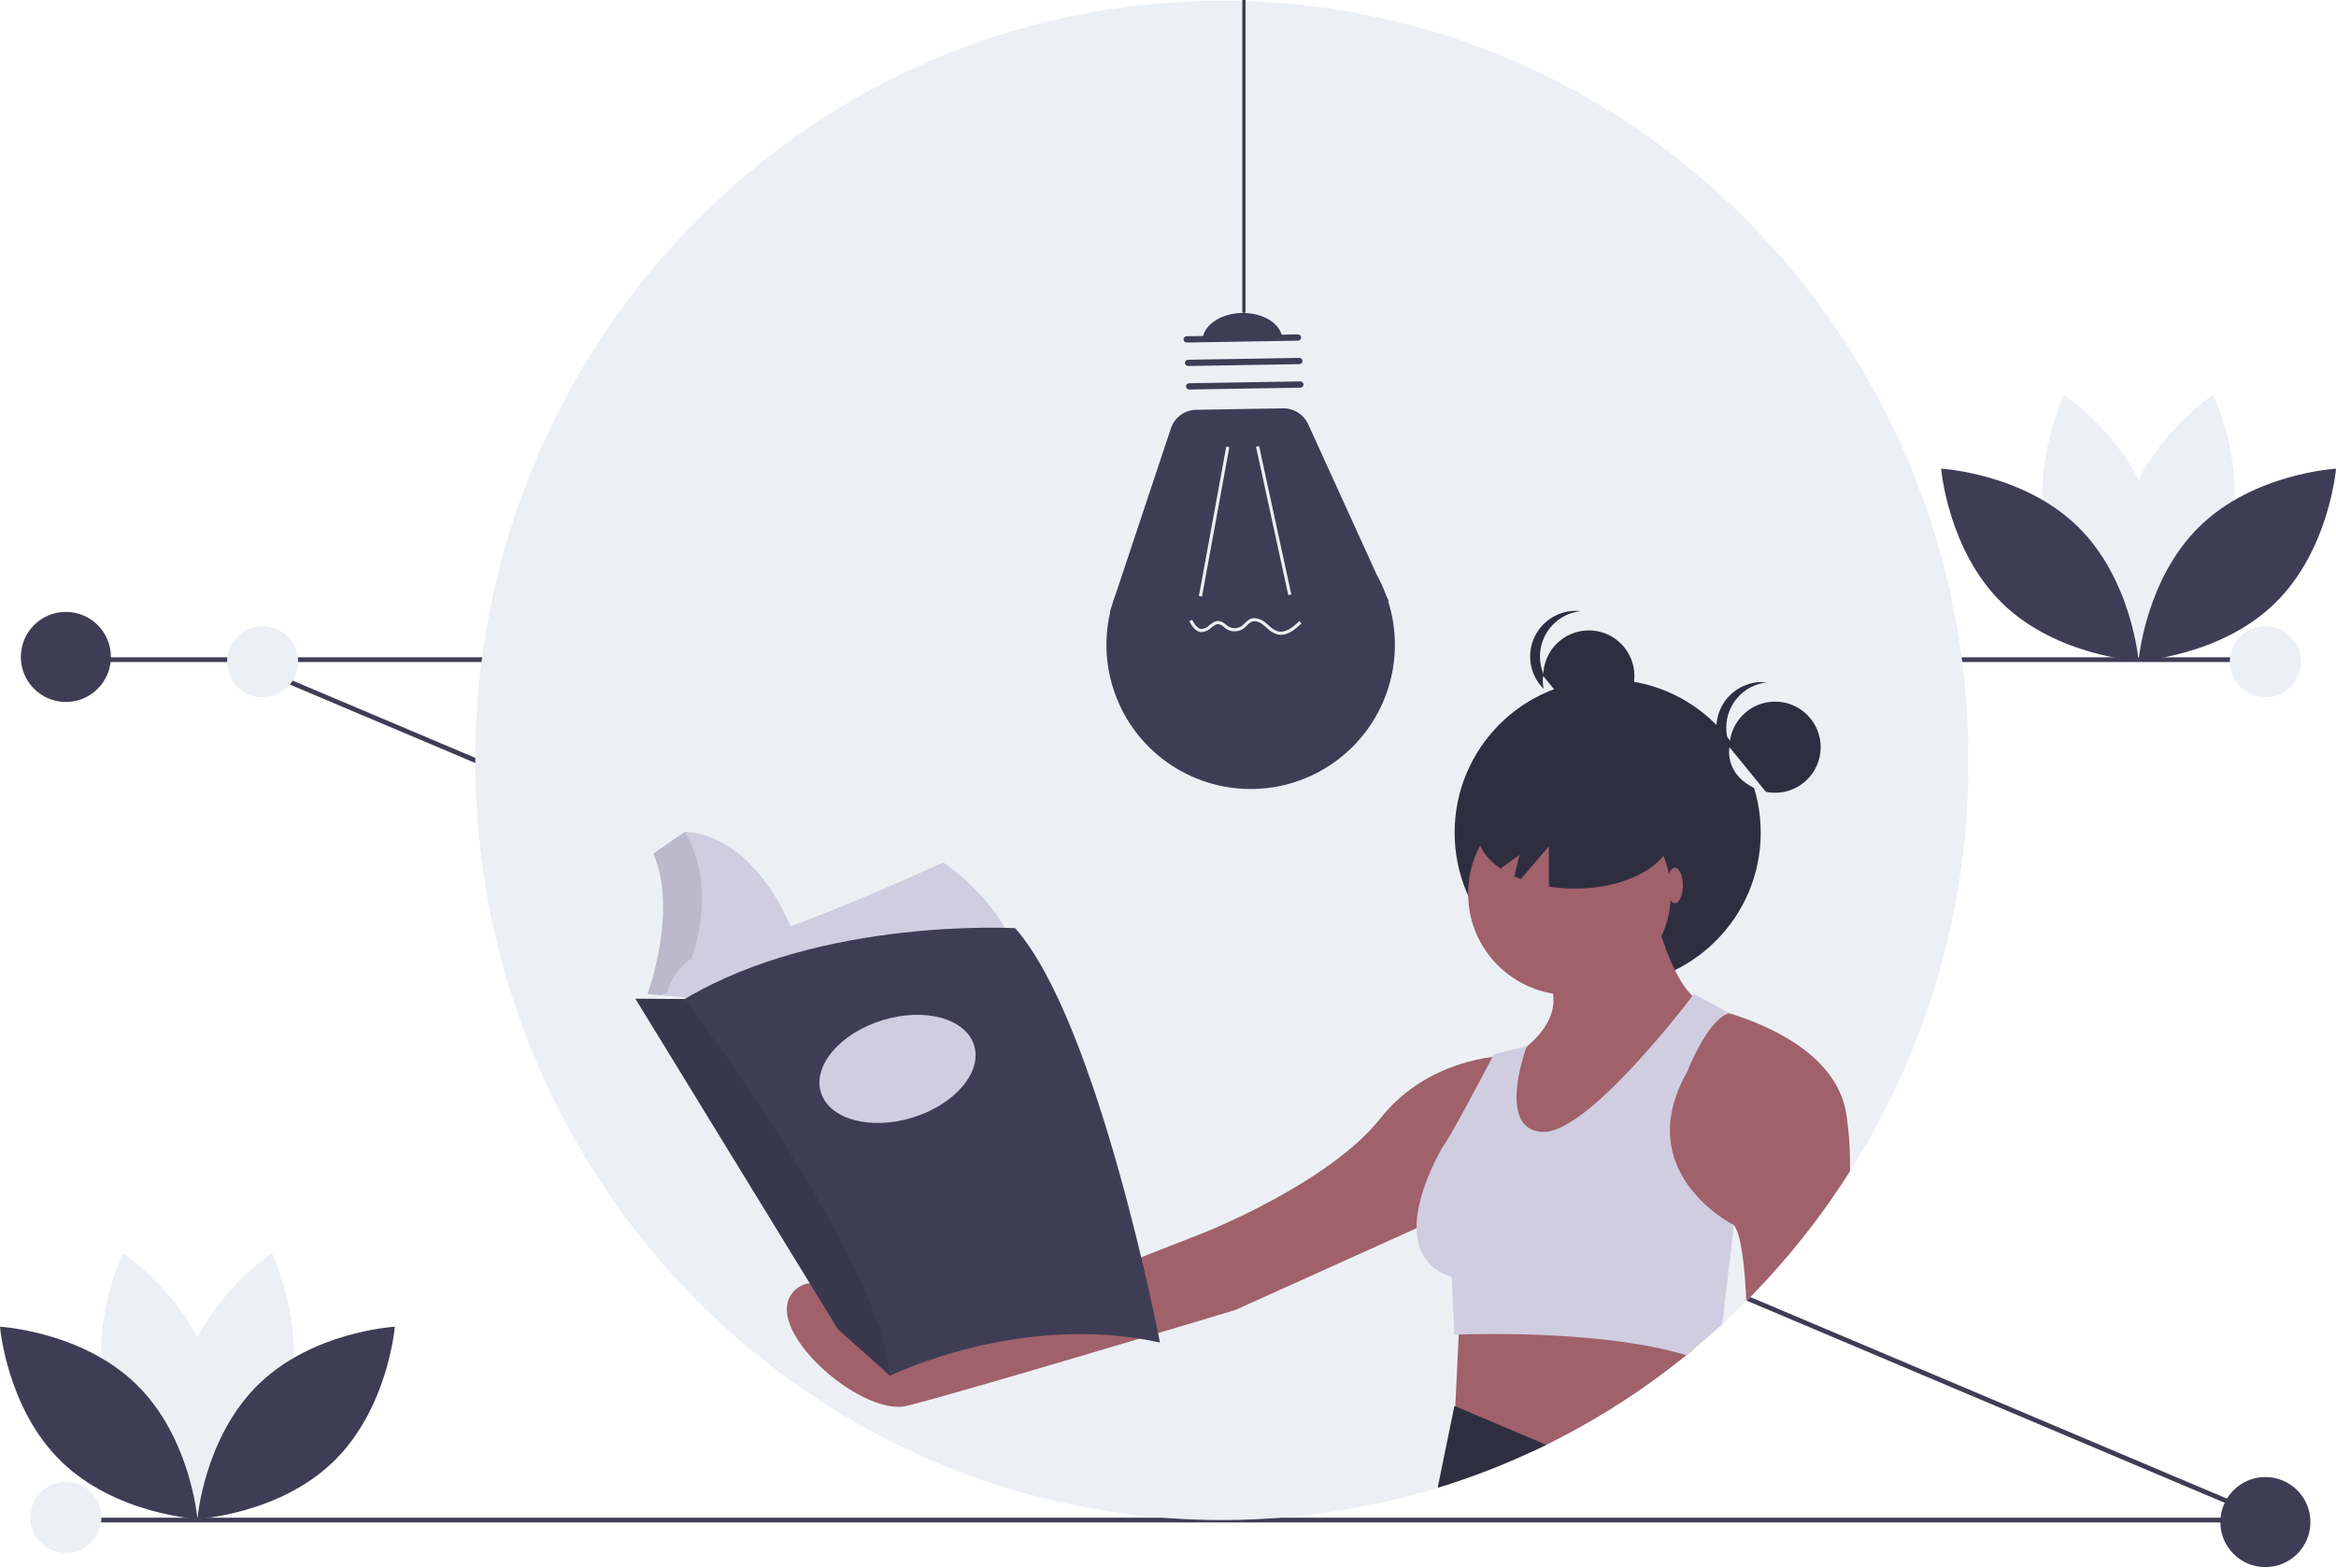
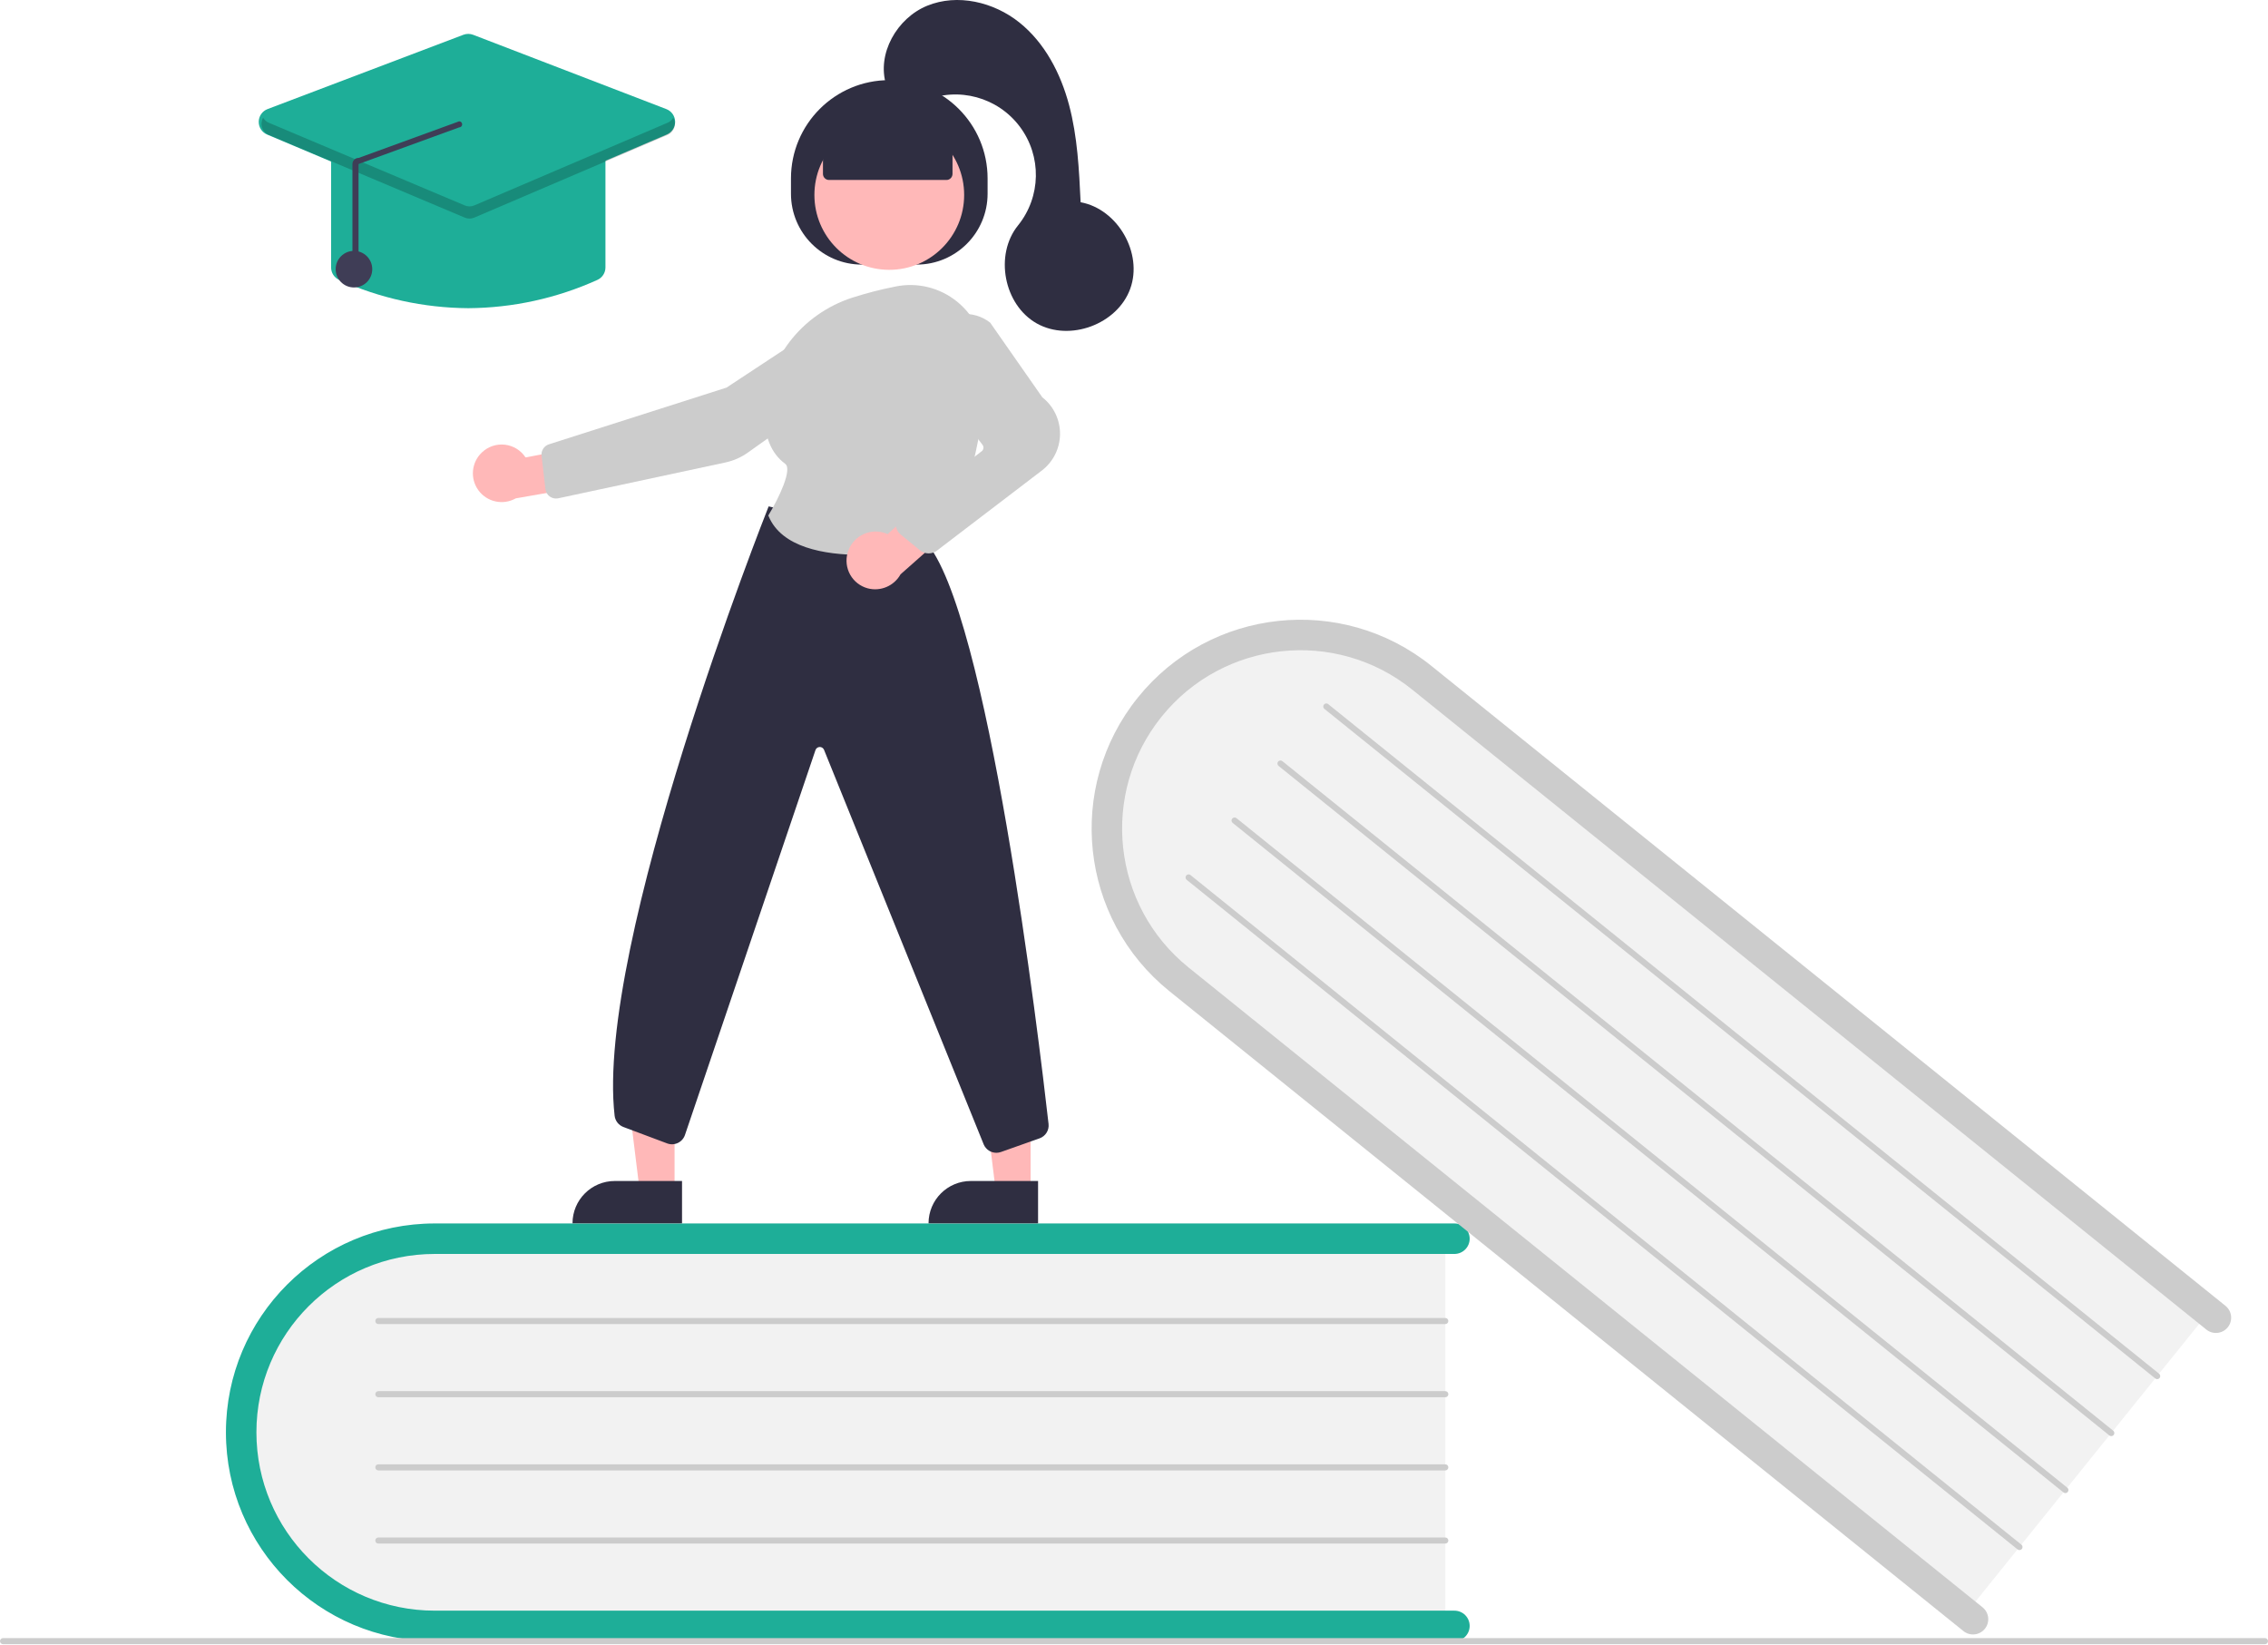
- <svg xmlns="http://www.w3.org/2000/svg" id="currentIllo" data-name="Layer 1" width="985.587" height="661.152" viewBox="0 0 985.587 661.152" class="injected-svg DownloadModal__ImageFile-sc-p17csy-5 iIfSkb grid_media">
-   <rect x="27.525" y="640.305" width="929" height="2" fill="#3f3d56" />
-   <rect x="634.231" y="123.652" width="2" height="929" transform="translate(-261.0931 815.3039) rotate(-67.07803)" fill="#3f3d56" />
-   <rect x="27.525" y="277.305" width="929" height="2" fill="#3f3d56" />
-   <path d="M937.731,449.652a322.068,322.068,0,0,1-93.73,228.11q-4.935,4.965-10.09,9.7-6.21,5.73-12.74,11.11c-.83.69-1.66,1.37-2.5,2.04a313.731,313.731,0,0,1-55.56,36.03c-1.17.59-2.34,1.18-3.52,1.76-1.87.92-3.76,1.82-5.65,2.7a311.18,311.18,0,0,1-223.25,15.15c-129.07-40.06-222.96-162.17-222.96-306.6,0-177.01,141.03-320.5,315-320.5S937.731,272.642,937.731,449.652Z" transform="translate(-107.2066 -128.8475)" fill="#ecf0f4" />
-   <path d="M692.866,382.419l.25-.01-.987-2.166a60.492,60.492,0,0,0-4.049-8.891L659.145,307.822a11.443,11.443,0,0,0-10.604-6.698l-36.644.61a11.443,11.443,0,0,0-10.666,7.826l-23.036,69.188a60.396,60.396,0,0,0-1.971,5.918l-.782,2.349.184-.007a60.852,60.852,0,1,0,117.24-4.589Z" transform="translate(-107.2066 -128.8475)" fill="#3f3d56" />
-   <rect x="587.42" y="348.245" width="64.08" height="1.323" transform="translate(57.5742 766.6238) rotate(-79.63351)" fill="#ecf0f4" />
-   <rect x="643.929" y="316.448" width="1.323" height="64.08" transform="translate(-166.5223 16.03118) rotate(-12.26435)" fill="#ecf0f4" />
-   <path d="M607.904,270.709l46.955-.782a1.323,1.323,0,0,1,.044,2.645l-46.955.782a1.323,1.323,0,1,1-.044-2.645Z" transform="translate(-107.2066 -128.8475)" fill="#3f3d56" />
-   <path d="M608.4,280.624l46.955-.782a1.323,1.323,0,1,1,.044,2.645l-46.955.782a1.323,1.323,0,0,1-.044-2.645Z" transform="translate(-107.2066 -128.8475)" fill="#3f3d56" />
-   <path d="M608.896,290.538l46.955-.782a1.323,1.323,0,0,1,.044,2.645l-46.955.782a1.323,1.323,0,0,1-.044-2.645Z" transform="translate(-107.2066 -128.8475)" fill="#3f3d56" />
-   <path d="M631.224,260.884c-9.314.155-16.778,5.472-16.671,11.875l33.728-.562C648.175,265.793,640.538,260.728,631.224,260.884Z" transform="translate(-107.2066 -128.8475)" fill="#3f3d56" />
-   <path d="M636.414,389.614a8.149,8.149,0,0,1,4.946,2.113c.348.289.691.592,1.035.896a10.33,10.33,0,0,0,3.897,2.55c3.232.882,6.422-1.674,9.115-4.29l.922.948c-2.961,2.877-6.509,5.675-10.386,4.618a11.464,11.464,0,0,1-4.425-2.835c-.333-.295-.666-.589-1.004-.869-1.105-.917-3.24-2.343-5.138-1.603a6.442,6.442,0,0,0-2.06,1.589,12.313,12.313,0,0,1-1.429,1.287,6.478,6.478,0,0,1-7.179.214,12.796,12.796,0,0,1-1.124-.842,4.688,4.688,0,0,0-2.124-1.209c-1.124-.158-2.146.645-3.228,1.493a6.84,6.84,0,0,1-3.743,1.86c-.048.002-.096.004-.144.005-2.636.044-4.308-2.593-5.342-4.597l1.176-.606c1.405,2.725,2.76,3.967,4.24,3.877a5.816,5.816,0,0,0,2.996-1.579c1.252-.982,2.548-1.998,4.227-1.763a5.721,5.721,0,0,1,2.774,1.491,11.655,11.655,0,0,0,1.006.757,5.198,5.198,0,0,0,5.685-.169,11.166,11.166,0,0,0,1.273-1.153,7.515,7.515,0,0,1,2.514-1.886A4.349,4.349,0,0,1,636.414,389.614Z" transform="translate(-107.2066 -128.8475)" fill="#ecf0f4" />
-   <rect x="524.134" width="1.375" height="131.982" fill="#3f3d56" />
-   <path d="M1047.627,357.518c-8.382,30.986-37.093,50.176-37.093,50.176s-15.121-31.047-6.738-62.033,37.093-50.176,37.093-50.176S1056.009,326.532,1047.627,357.518Z" transform="translate(-107.2066 -128.8475)" fill="#ecf0f4" />
-   <path d="M971.373,357.518c8.382,30.986,37.093,50.176,37.093,50.176s15.121-31.047,6.738-62.033-37.093-50.176-37.093-50.176S962.991,326.532,971.373,357.518Z" transform="translate(-107.2066 -128.8475)" fill="#ecf0f4" />
-   <path d="M983.69,350.859C1006.691,373.249,1009.5,407.668,1009.5,407.668s-34.482-1.883-57.483-24.273-25.81-56.81-25.81-56.81S960.689,328.468,983.69,350.859Z" transform="translate(-107.2066 -128.8475)" fill="#3f3d56" />
-   <path d="M1035.31,350.859C1012.309,373.249,1009.5,407.668,1009.5,407.668s34.482-1.883,57.483-24.273,25.81-56.81,25.81-56.81S1058.311,328.468,1035.31,350.859Z" transform="translate(-107.2066 -128.8475)" fill="#3f3d56" />
-   <path d="M228.627,719.518c-8.382,30.986-37.093,50.176-37.093,50.176s-15.121-31.047-6.738-62.033,37.093-50.176,37.093-50.176S237.009,688.532,228.627,719.518Z" transform="translate(-107.2066 -128.8475)" fill="#ecf0f4" />
-   <path d="M152.373,719.518c8.382,30.986,37.093,50.176,37.093,50.176s15.121-31.047,6.738-62.033-37.093-50.176-37.093-50.176S143.991,688.532,152.373,719.518Z" transform="translate(-107.2066 -128.8475)" fill="#ecf0f4" />
-   <path d="M164.69,712.859C187.691,735.249,190.5,769.668,190.5,769.668s-34.482-1.883-57.483-24.273-25.81-56.81-25.81-56.81S141.689,690.468,164.69,712.859Z" transform="translate(-107.2066 -128.8475)" fill="#3f3d56" />
-   <path d="M216.31,712.859C193.309,735.249,190.5,769.668,190.5,769.668s34.482-1.883,57.483-24.273,25.81-56.81,25.81-56.81S239.311,690.468,216.31,712.859Z" transform="translate(-107.2066 -128.8475)" fill="#3f3d56" />
-   <circle cx="670.342" cy="285.189" r="19.234" fill="#2f2e41" />
-   <path d="M756.94,405.793A19.234,19.234,0,0,1,774.114,386.672a19.234,19.234,0,1,0,0,38.241A19.234,19.234,0,0,1,756.94,405.793Z" transform="translate(-107.2066 -128.8475)" fill="#2f2e41" />
-   <path d="M758.314,414.036s-2.987,13.739,15.68,19.234Z" transform="translate(-107.2066 -128.8475)" fill="#ecf0f4" />
-   <circle cx="678.297" cy="351.265" r="64.573" fill="#2f2e41" />
-   <path d="M821.171,698.572c-.83.69-1.66,1.37-2.5,2.04a313.731,313.731,0,0,1-55.56,36.03c-1.17.59-2.34,1.18-3.52,1.76-1.87.92-3.76,1.82-5.65,2.7l-33.1-11.03.38-7.93v-.03l1.44-30.24.49-10.34Z" transform="translate(-107.2066 -128.8475)" fill="#a0616a" />
-   <path d="M759.591,738.402c-1.87.92-3.76,1.82-5.65,2.7a306.938,306.938,0,0,1-39.91,15.37,2.224,2.224,0,0,1-.12-.62l6.93-33.87.38.16Z" transform="translate(-107.2066 -128.8475)" fill="#2f2e41" />
-   <circle cx="662.178" cy="377.012" r="42.762" fill="#a0616a" />
-   <path d="M804.057,508.171s6.934,34.672,19.647,42.762l-70.499,83.212-26.582-25.426,19.647-34.672s21.959-12.713,15.024-30.049Z" transform="translate(-107.2066 -128.8475)" fill="#a0616a" />
-   <path d="M887.721,623.002a320.875,320.875,0,0,1-43.72,54.76c-.71-15.5-2.25-28.28-5.27-32.06a.031.031,0,0,1-.02-.01l-36.97-11.55s8.09-76.28,27.74-79.74c0,0,2.85.58,7.28,1.92,14.28,4.3,44.94,16.42,49.35,41.99A141.926,141.926,0,0,1,887.721,623.002Z" transform="translate(-107.2066 -128.8475)" fill="#a0616a" />
-   <path d="M746.271,574.047s-34.672-1.156-56.63,26.582-75.122,48.54-75.122,48.54L481.61,701.177s-24.27-42.762-39.295-27.737,27.737,53.163,47.385,48.54,138.687-40.45,138.687-40.45l94.769-42.762Z" transform="translate(-107.2066 -128.8475)" fill="#a0616a" />
-   <path d="M838.731,645.702l-4.82,41.76q-6.21,5.73-12.74,11.11c-.83.69-1.66,1.37-2.5,2.04-33.37-10.23-85.66-9.09-96.01-8.74-1.18.03-1.82.06-1.82.06l-1.15-24.27c-11.09-3.69-14.73-11.76-14.83-20.64-.17-16.1,11.36-34.84,11.36-34.84,2.07-2.07,17.54-31.4,20.74-37.48.37-.71.58-1.1.58-1.1l13.87-3.46s-.04.11-.12.31c-1.24,3.47-12.02,34.86,6.54,35.95,18.26,1.08,57.98-50.2,63.45-57.39.41-.54.63-.83.63-.83l15.03,8.09c-.06.02-.12.03-.18.05-9.18,2.55-17.68,24.66-17.68,24.66-23.97,42.24,18.58,64.18,19.63,64.71A.031.031,0,0,0,838.731,645.702Z" transform="translate(-107.2066 -128.8475)" fill="#d0cde1" />
-   <path d="M771.708,455.666c-22.763,0-41.217,10.764-41.217,24.043,0,5.941,3.709,11.371,9.832,15.566l7.935-5.749-2.158,9.007c.895.415,1.81.817,2.763,1.188l11.854-13.829v16.989a69.192,69.192,0,0,0,10.991.871c22.763,0,41.217-10.764,41.217-24.043S794.471,455.666,771.708,455.666Z" transform="translate(-107.2066 -128.8475)" fill="#2f2e41" />
-   <circle cx="748.931" cy="315.238" r="19.234" fill="#2f2e41" />
-   <path d="M835.53,435.842a19.234,19.234,0,0,1,17.174-19.121,19.429,19.429,0,0,0-2.061-.114,19.234,19.234,0,1,0,2.061,38.355A19.234,19.234,0,0,1,835.53,435.842Z" transform="translate(-107.2066 -128.8475)" fill="#2f2e41" />
-   <path d="M836.903,444.085s-2.987,13.739,15.68,19.234Z" transform="translate(-107.2066 -128.8475)" fill="#ecf0f4" />
-   <ellipse cx="706.674" cy="373.545" rx="3.339" ry="7.512" fill="#a0616a" />
-   <path d="M445.388,531.454l-50.677,12.278-.165.039-5.509,4.987-1.586,1.434-3.399-.616-6.017-1.088,4.193-14.152.786-26.994-2.883-16.511,15.986-11.007S427.305,477.991,445.388,531.454Z" transform="translate(-107.2066 -128.8475)" fill="#d0cde1" />
-   <path d="M394.711,543.732c-.687,1.465.752.498-.034,2.005l-7.338,2.359-3.286,1.481-6.017-1.088,4.193-14.152.786-26.994-2.883-16.511,15.986-11.007S413.276,504.125,394.711,543.732Z" transform="translate(-107.2066 -128.8475)" opacity="0.1" />
-   <path d="M505.141,492.667s-66.567,30.925-93.56,35.642-24.635,31.711-24.635,31.711L538.162,536.433S532.921,512.061,505.141,492.667Z" transform="translate(-107.2066 -128.8475)" fill="#d0cde1" />
-   <path d="M376.725,487.426s11.531,28.042-1.31,62.898l14.938,6.814,5.766-6.814.131-.655-15.855-1.441s13.104-35.118,2.359-59.491C382.752,488.736,380.394,483.495,376.725,487.426Z" transform="translate(-107.2066 -128.8475)" fill="#ecf0f4" />
-   <path d="M596.604,695.25C537.638,682.146,482.733,709.271,482.733,709.271l-.149-.134-21.865-19.522-85.436-139.423,20.835.131c57.918-34.594,139.423-29.876,139.423-29.876C570.659,560.282,596.604,695.25,596.604,695.25Z" transform="translate(-107.2066 -128.8475)" fill="#3f3d56" />
-   <path d="M482.584,709.137l-21.865-19.522-85.436-139.423,20.835.131S479.159,659.999,482.584,709.137Z" transform="translate(-107.2066 -128.8475)" opacity="0.1" />
-   <ellipse cx="485.878" cy="579.807" rx="33.807" ry="21.49" transform="translate(-255.8681 39.11836) rotate(-17.05185)" fill="#d0cde1" />
-   <circle cx="27.793" cy="277.152" r="19" fill="#3f3d56" />
-   <circle cx="955.793" cy="642.152" r="19" fill="#3f3d56" />
-   <circle cx="110.793" cy="279.152" r="15" fill="#ecf0f4" />
-   <circle cx="955.793" cy="279.152" r="15" fill="#ecf0f4" />
-   <circle cx="27.793" cy="640.152" r="15" fill="#ecf0f4" />
+ <svg xmlns="http://www.w3.org/2000/svg" id="currentIllo" data-name="Layer 1" width="744" height="539.286" viewBox="0 0 744 539.286" class="injected-svg DownloadModal__ImageFile-sc-p17csy-5 iIfSkb grid_media">
+   <path d="M702.114,584.643v130H376.415c-37.109,0-67.301-29.16-67.301-65s30.192-65,67.301-65Z" transform="translate(-228 -180.357)" fill="#f2f2f2" />
+   <path d="M710.114,713.643a5.002,5.002,0,0,1-5,5h-334.5a68.5,68.5,0,1,1,0-137h334.5a5,5,0,0,1,0,10h-334.5a58.5,58.5,0,1,0,0,117h334.5A5.002,5.002,0,0,1,710.114,713.643Z" transform="translate(-228 -180.357)" fill="#1eae98" />
+   <path d="M702.114,614.643h-350a1,1,0,1,1,0-2h350a1,1,0,0,1,0,2Z" transform="translate(-228 -180.357)" fill="#ccc" />
+   <path d="M702.114,638.643h-350a1,1,0,1,1,0-2h350a1,1,0,0,1,0,2Z" transform="translate(-228 -180.357)" fill="#ccc" />
+   <path d="M702.114,662.643h-350a1,1,0,1,1,0-2h350a1,1,0,0,1,0,2Z" transform="translate(-228 -180.357)" fill="#ccc" />
+   <path d="M702.114,686.643h-350a1,1,0,1,1,0-2h350a1,1,0,0,1,0,2Z" transform="translate(-228 -180.357)" fill="#ccc" />
+   <path d="M953.832,609.114,872.267,710.342,618.652,505.992c-28.896-23.283-34.111-64.932-11.624-92.84s64.292-31.671,93.189-8.388Z" transform="translate(-228 -180.357)" fill="#f2f2f2" />
+   <path d="M879.124,714.583a5.002,5.002,0,0,1-7.031.756L611.625,505.467a68.5,68.5,0,0,1,85.957-106.679L958.05,608.66a5,5,0,1,1-6.274,7.787L691.307,406.575a58.5,58.5,0,1,0-73.408,91.106L878.367,707.553A5.002,5.002,0,0,1,879.124,714.583Z" transform="translate(-228 -180.357)" fill="#ccc" />
+   <path d="M935.009,632.474,662.471,412.877a1,1,0,1,1,1.255-1.557L936.264,630.917a1,1,0,1,1-1.255,1.557Z" transform="translate(-228 -180.357)" fill="#ccc" />
+   <path d="M919.951,651.163,647.413,431.565a1,1,0,0,1,1.255-1.557L921.206,649.605a1,1,0,1,1-1.255,1.557Z" transform="translate(-228 -180.357)" fill="#ccc" />
+   <path d="M904.893,669.851,632.355,450.254a1,1,0,0,1,1.255-1.557L906.148,668.294a1,1,0,1,1-1.255,1.557Z" transform="translate(-228 -180.357)" fill="#ccc" />
+   <path d="M889.835,688.539,617.297,468.942a1,1,0,1,1,1.255-1.557L891.089,686.982a1,1,0,1,1-1.255,1.557Z" transform="translate(-228 -180.357)" fill="#ccc" />
+   <path d="M971,719.643H229a1,1,0,0,1,0-2H971a1,1,0,0,1,0,2Z" transform="translate(-228 -180.357)" fill="#ccc" />
+   <polygon points="338.081 390.622 326.649 390.621 321.212 346.525 338.085 346.527 338.081 390.622" fill="#ffb8b8" />
+   <path d="M318.482,387.355h22.048a0,0,0,0,1,0,0v13.882a0,0,0,0,1,0,0H304.6a0,0,0,0,1,0,0v0A13.882,13.882,0,0,1,318.482,387.355Z" fill="#2f2e41" />
+   <polygon points="221.286 390.622 209.854 390.621 204.417 346.525 221.29 346.527 221.286 390.622" fill="#ffb8b8" />
+   <path d="M201.688,387.355h22.048a0,0,0,0,1,0,0v13.882a0,0,0,0,1,0,0H187.806a0,0,0,0,1,0,0v0A13.882,13.882,0,0,1,201.688,387.355Z" fill="#2f2e41" />
+   <path d="M487.471,243.89v-5a32.25,32.25,0,0,1,32.25-32.25h0a32.25,32.25,0,0,1,32.25,32.25v5a23.25,23.25,0,0,1-23.25,23.25h-18A23.25,23.25,0,0,1,487.471,243.89Z" transform="translate(-228 -180.357)" fill="#2f2e41" />
+   <circle cx="291.721" cy="63.942" r="24.561" fill="#ffb8b8" />
+   <path d="M634.488,376.475" transform="translate(-228 -180.357)" fill="#ffb8b8" />
+   <path d="M386.125,328.713A9.377,9.377,0,0,1,400.405,330.39l21.055-3.983,5.541,12.205-29.812,5.207a9.428,9.428,0,0,1-11.064-15.106Z" transform="translate(-228 -180.357)" fill="#ffb8b8" />
+   <path d="M500.573,284.328l.275.417L466.322,307.49l-58.258,18.603a3.508,3.508,0,0,0-2.412,3.738l1.271,10.947a3.501,3.501,0,0,0,4.21,3.018l54.83-11.753a19.806,19.806,0,0,0,7.371-3.245L512.122,301.201a10.02,10.02,0,0,0,4.158-8.947,9.975,9.975,0,0,0-15.433-7.508Z" transform="translate(-228 -180.357)" fill="#ccc" />
+   <path d="M554.853,558.466a4.518,4.518,0,0,1-4.138-2.701l-52.41-129.501a1.5,1.5,0,0,0-2.809.158L452.739,552.495a4.501,4.501,0,0,1-5.882,2.891l-14.338-5.377a4.489,4.489,0,0,1-2.897-3.705c-6.45-56.192,49.8-198.03,50.369-199.456l.157-.395,51.277,11.343.107.116c20.458,22.318,37.273,163.082,40.437,191.074a4.479,4.479,0,0,1-2.971,4.747l-12.656,4.476A4.457,4.457,0,0,1,554.853,558.466Z" transform="translate(-228 -180.357)" fill="#2f2e41" />
+   <path d="M510.673,362.363c-12.424,0-26.274-2.477-30.538-12.701l-.098-.235.133-.218c3.365-5.521,7.813-14.94,5.422-16.709-4.709-3.482-6.994-9.21-6.792-17.025.44-16.966,12-32.029,28.766-37.482h0A127.642,127.642,0,0,1,521.829,274.321a24.281,24.281,0,0,1,20.133,4.972,24.526,24.526,0,0,1,9.096,18.871c.176,18.131-2.615,43.383-16.912,60.72a4.448,4.448,0,0,1-2.633,1.531A122.223,122.223,0,0,1,510.673,362.363Z" transform="translate(-228 -180.357)" fill="#ccc" />
+   <path d="M506.051,361.684a9.556,9.556,0,0,1,11.678-6.664,9.407,9.407,0,0,1,1.448.536l15.987-14.549,11.118,7.49-22.862,20.231a9.539,9.539,0,0,1-10.813,4.587A9.394,9.394,0,0,1,506.051,361.684Z" transform="translate(-228 -180.357)" fill="#ffb8b8" />
+   <path d="M532.632,361.869a4.488,4.488,0,0,1-2.845-1.015l-6.304-5.152a4.5,4.5,0,0,1,.109-7.055l26.442-20.28a1.503,1.503,0,0,0,.283-2.095L533.996,304.696a13.285,13.285,0,0,1,.887-17.114h0a13.248,13.248,0,0,1,17.888-1.431l.103.109,17.042,24.402a15.193,15.193,0,0,1-.36,24.186l-34.246,26.139A4.507,4.507,0,0,1,532.632,361.869Z" transform="translate(-228 -180.357)" fill="#ccc" />
+   <path d="M497.965,237.39V225.204l21.756-9.5,20.744,9.5v12.186a2,2,0,0,1-2,2h-38.5A2,2,0,0,1,497.965,237.39Z" transform="translate(-228 -180.357)" fill="#2f2e41" />
+   <path d="M518.722,208.257c-3.199-10.239,3.519-21.972,13.451-26.025s21.813-1.22,30.194,5.476,13.58,16.724,16.335,27.091,3.278,21.177,3.787,31.891c12.202,2.241,20.503,16.714,16.276,28.378s-19.873,17.459-30.678,11.362-13.935-22.485-6.136-32.134a26.374,26.374,0,0,0-30.688-40.91C525.248,215.902,517.702,209.368,518.722,208.257Z" transform="translate(-228 -180.357)" fill="#2f2e41" />
+   <path d="M381.614,281.44a104.449,104.449,0,0,1-42.348-9.275,4.473,4.473,0,0,1-2.652-4.104V231.643a4.505,4.505,0,0,1,4.5-4.5h81a4.505,4.505,0,0,1,4.5,4.5v36.418a4.473,4.473,0,0,1-2.652,4.104h0A104.449,104.449,0,0,1,381.614,281.44Z" transform="translate(-228 -180.357)" fill="#1eae98" />
+   <path d="M381.603,251.937a4.505,4.505,0,0,1-1.749-.352l-64.232-27.1a4.5,4.5,0,0,1,.153-8.353L380.008,191.765a4.484,4.484,0,0,1,3.211.007l63.372,24.368a4.5,4.5,0,0,1,.154,8.338L383.373,251.577A4.507,4.507,0,0,1,381.603,251.937Z" transform="translate(-228 -180.357)" fill="#1eae98" />
+   <circle cx="116.114" cy="88.286" r="6" fill="#3f3d56" />
+   <path d="M446.965,220.631,383.592,247.73a4,4,0,0,1-3.127.008l-64.232-27.099a3.925,3.925,0,0,1-1.913-1.681,3.997,3.997,0,0,0,1.913,5.681l64.232,27.099a4,4,0,0,0,3.127-.008l63.373-27.099a3.997,3.997,0,0,0,1.895-5.673A3.927,3.927,0,0,1,446.965,220.631Z" transform="translate(-228 -180.357)" opacity="0.2" />
+   <path d="M344.618,268.62a1,1,0,0,0,1-1V234.158l32.981-12.015a1,1,0,0,0,.03-2l-32.981,12.015a1.962,1.962,0,0,0-1.433.575,1.986,1.986,0,0,0-.596,1.425v33.461A1,1,0,0,0,344.618,268.62Z" transform="translate(-228 -180.357)" fill="#3f3d56" />
</svg>
